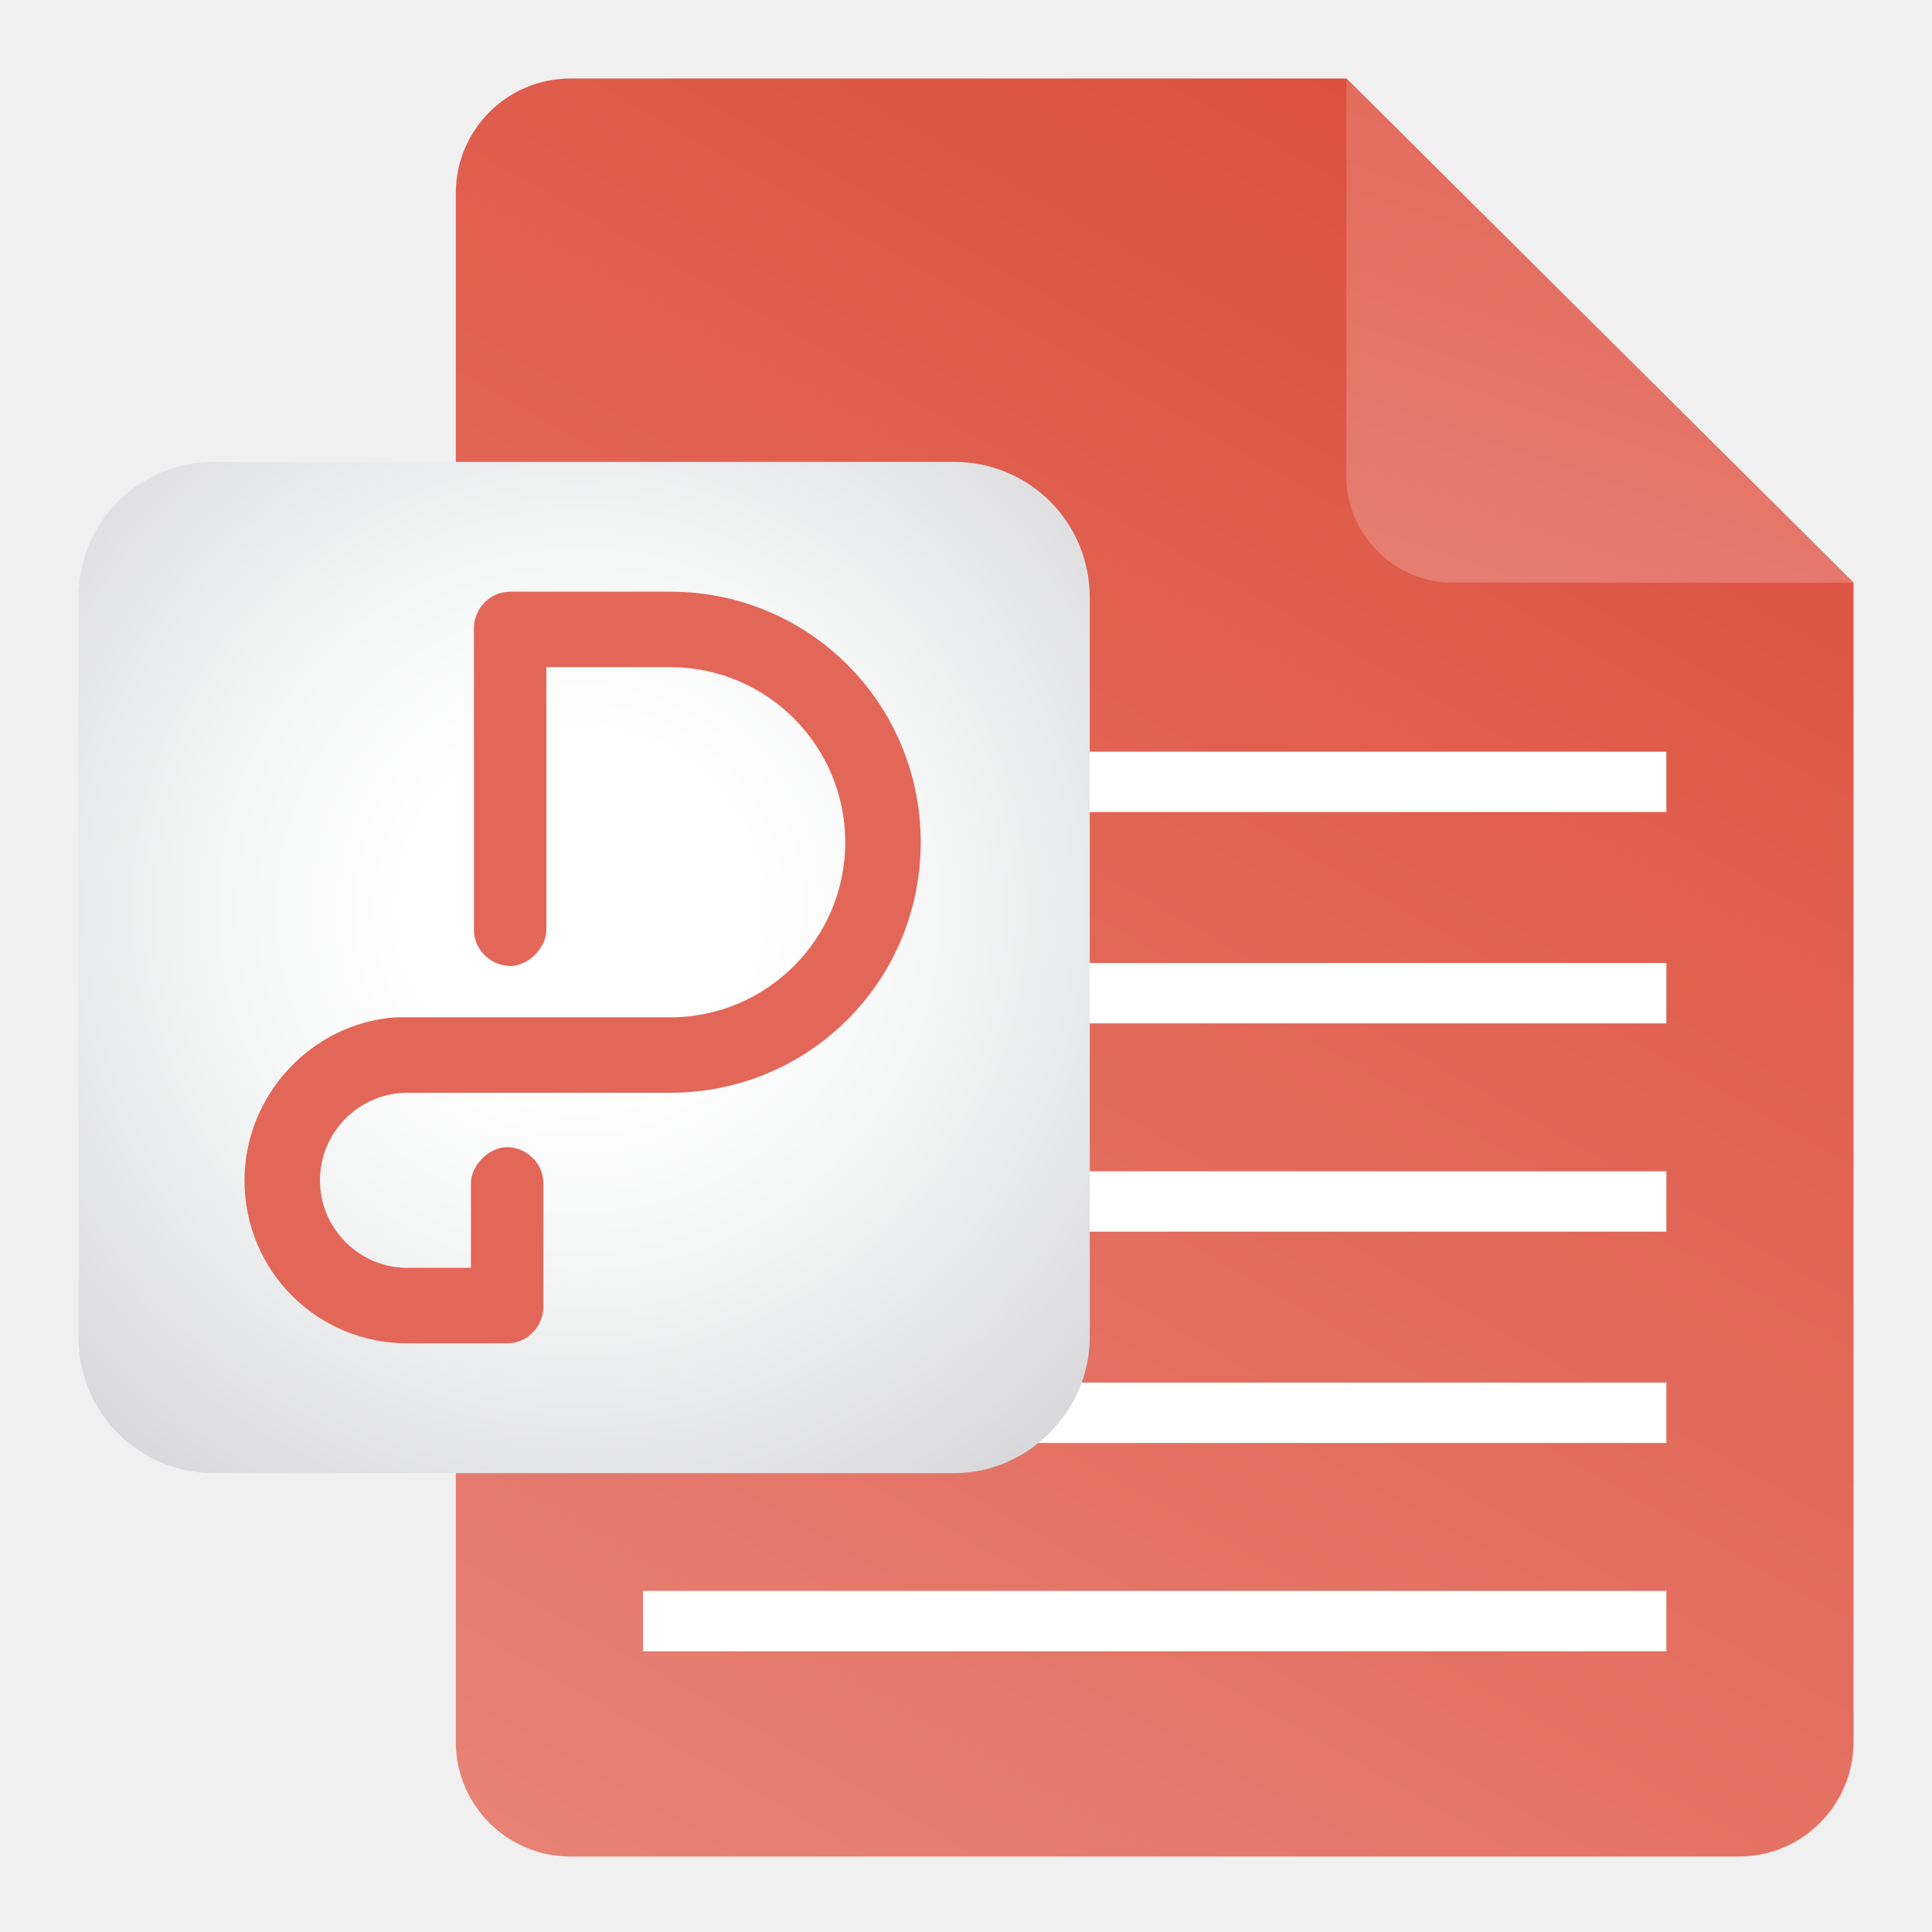
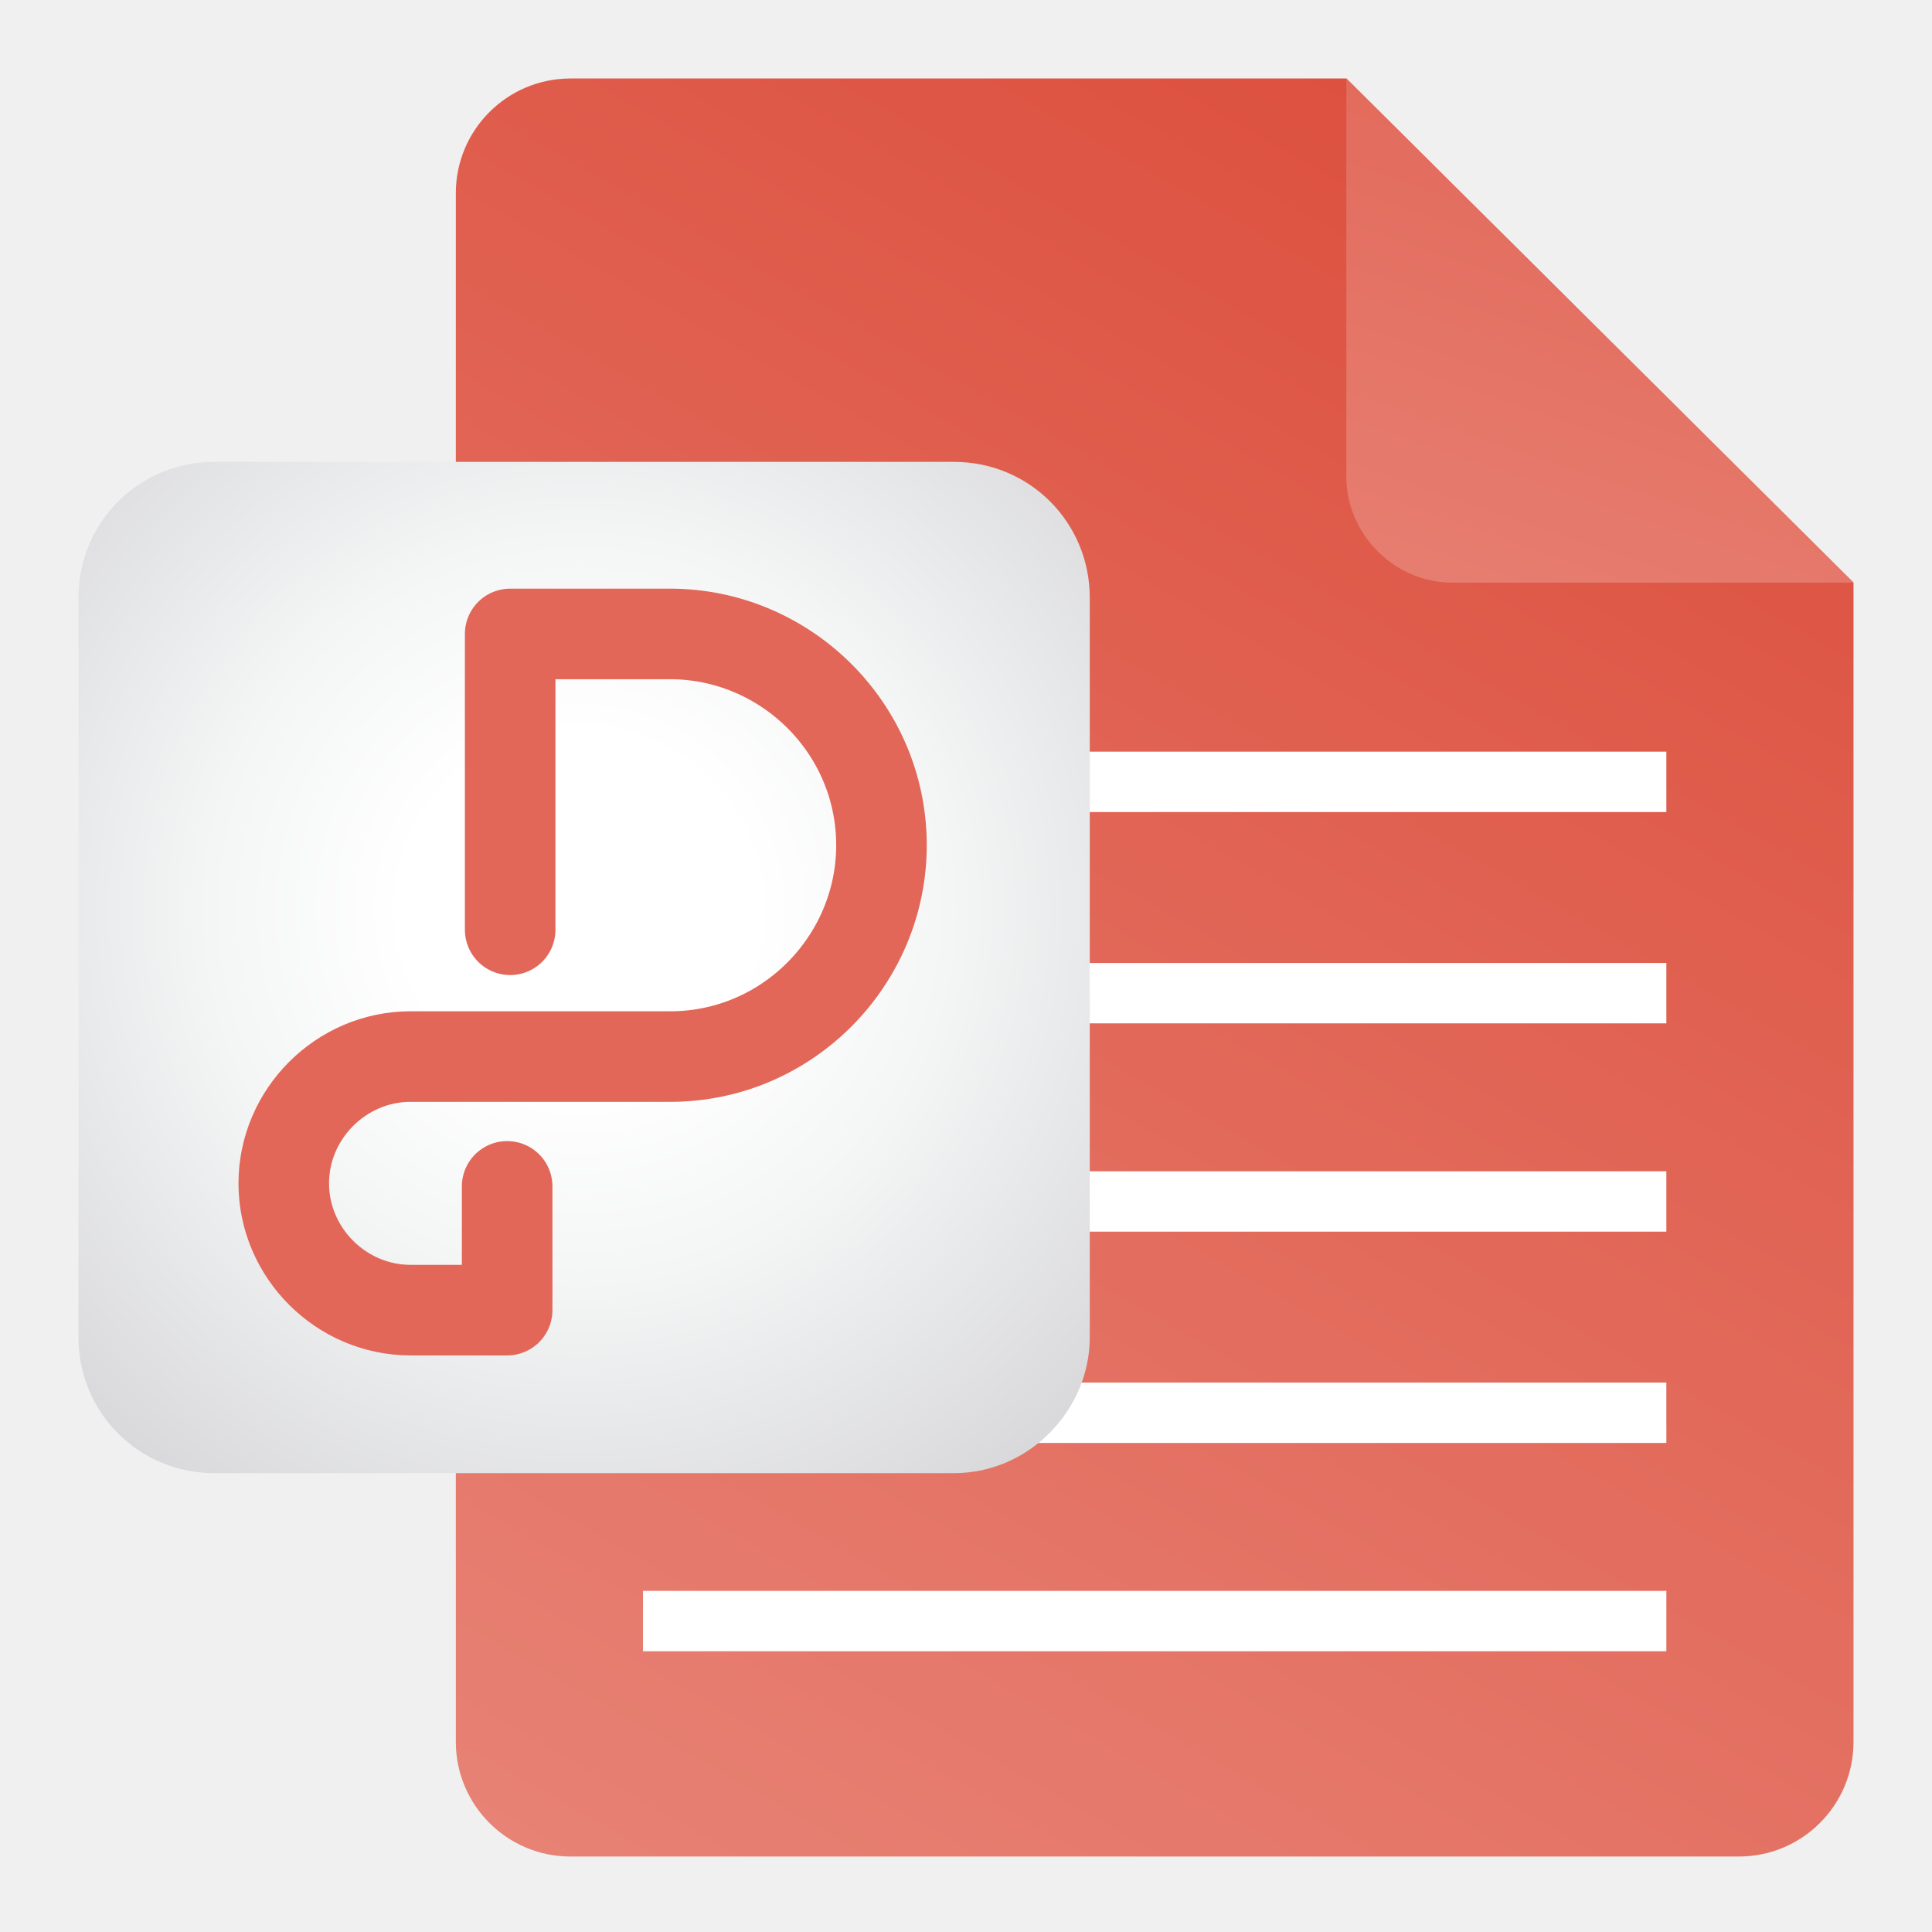
<svg xmlns="http://www.w3.org/2000/svg" version="1.1" id="Layer_1" x="0px" y="0px" viewBox="0 0 64 64" style="enable-background:new 0 0 64 64;" xml:space="preserve">
  <style type="text/css">
	.st0{fill:url(#SVGID_1_);}
	.st1{fill:url(#SVGID_2_);}
	.st2{fill:#FFFFFF;}
	.st3{fill:url(#SVGID_3_);}
- 	.st4{fill-rule:evenodd;clip-rule:evenodd;fill:#E26758;}
+ 	
+ 		.st4{fill-rule:evenodd;clip-rule:evenodd;fill:none;stroke:#E26758;stroke-width:3;stroke-linecap:round;stroke-linejoin:round;stroke-miterlimit:10;}
</style>
  <linearGradient id="SVGID_1_" gradientUnits="userSpaceOnUse" x1="20.59" y1="2.937" x2="55.741" y2="64.642" gradientTransform="matrix(1 0 0 -1 0 66)">
    <stop offset="0" style="stop-color:#E78275" />
    <stop offset="1" style="stop-color:#DC4C3A" />
  </linearGradient>
  <path class="st0" d="M61.4,19.3l0,38.4c0,2.1-1.7,3.8-3.8,3.8H18.9c-2.1,0-3.8-1.7-3.8-3.8l0-51.3c0-2.1,1.7-3.8,3.8-3.8h25.7  L61.4,19.3L61.4,19.3z" />
  <linearGradient id="SVGID_2_" gradientUnits="userSpaceOnUse" x1="48.792" y1="42.689" x2="62.727" y2="83.624" gradientTransform="matrix(1 0 0 -1 0 66)">
    <stop offset="0" style="stop-color:#E78275" />
    <stop offset="1" style="stop-color:#DC4C3A" />
  </linearGradient>
  <path class="st1" d="M61.4,19.3H48.1c-1.9,0-3.5-1.6-3.5-3.5V2.6L61.4,19.3z" />
  <g>
    <rect x="21.3" y="24.9" class="st2" width="33.9" height="2" />
    <rect x="21.3" y="31.9" class="st2" width="33.9" height="2" />
    <rect x="21.3" y="38.8" class="st2" width="33.9" height="2" />
    <rect x="21.3" y="45.8" class="st2" width="33.9" height="2" />
    <rect x="21.3" y="52.7" class="st2" width="33.9" height="2" />
  </g>
  <radialGradient id="SVGID_3_" cx="19.194" cy="35.871" r="38.671" gradientTransform="matrix(1 0 0 -1 0 66)" gradientUnits="userSpaceOnUse">
    <stop offset="0.151" style="stop-color:#FFFFFF" />
    <stop offset="0.318" style="stop-color:#F4F5F5" />
    <stop offset="0.609" style="stop-color:#D8D8DB" />
    <stop offset="0.986" style="stop-color:#AAABB0" />
    <stop offset="0.994" style="stop-color:#A9AAAF" />
  </radialGradient>
  <path class="st3" d="M31.6,48.8H7.1c-2.5,0-4.5-2-4.5-4.5V19.8c0-2.5,2-4.5,4.5-4.5h24.5c2.5,0,4.5,2,4.5,4.5v24.5  C36.1,46.7,34.1,48.8,31.6,48.8z" />
-   <path class="st4" d="M16.9,19.6c-0.7,0-1.2,0.6-1.2,1.2v10c0,0.7,0.6,1.2,1.2,1.2s1.2-0.6,1.2-1.2v-8.7h4.1c3.2,0,5.8,2.6,5.8,5.8  c0,0,0,0,0,0c0,3.2-2.6,5.8-5.8,5.8c0,0,0,0,0,0h-9.1v0c-2.8,0.2-5,2.6-5,5.4c0,3,2.4,5.4,5.4,5.4l0,0h3.3c0.7,0,1.2-0.6,1.2-1.2  v-4.1c0-0.7-0.6-1.2-1.2-1.2s-1.2,0.6-1.2,1.2V42h-2.1c-1.6,0-2.9-1.3-2.9-2.9s1.3-2.9,2.9-2.9h8.7c4.6,0,8.3-3.7,8.3-8.3v0  c0-4.6-3.7-8.3-8.3-8.3L16.9,19.6z" />
+   <path class="st4" d="M16.9,30.8V21h5.3c3.8,0,7,3.1,7,7v0c0,3.8-3.1,7-7,7h-8.6c-2.3,0-4.2,1.9-4.2,4.2v0c0,2.3,1.9,4.2,4.2,4.2  l3.2,0v-4.1" />
</svg>
